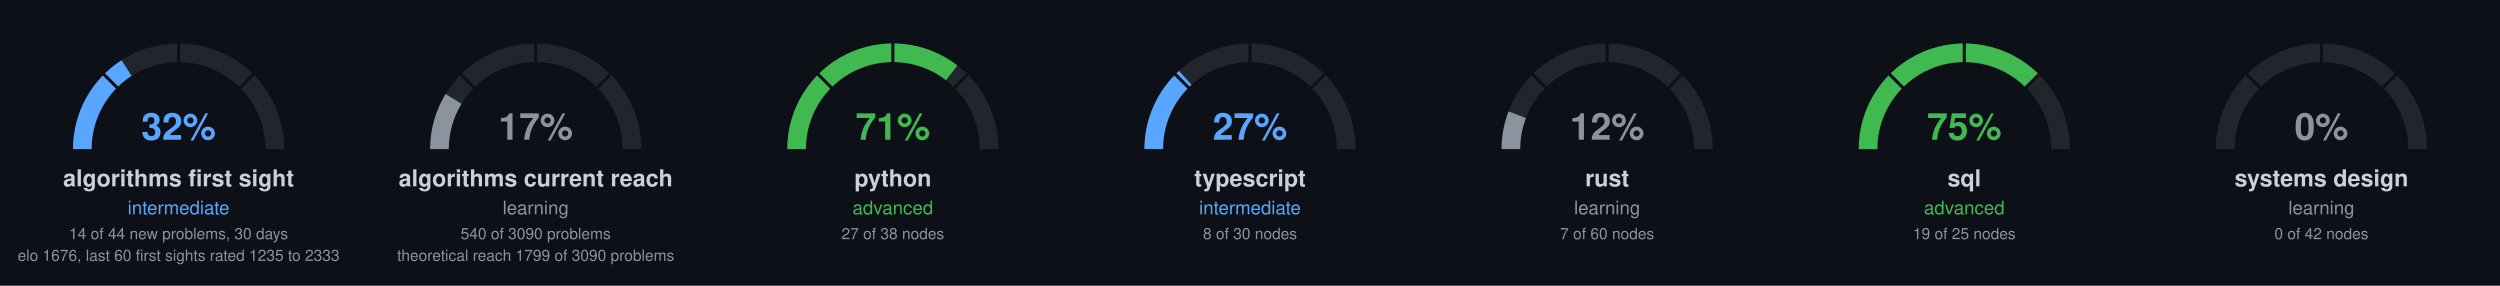
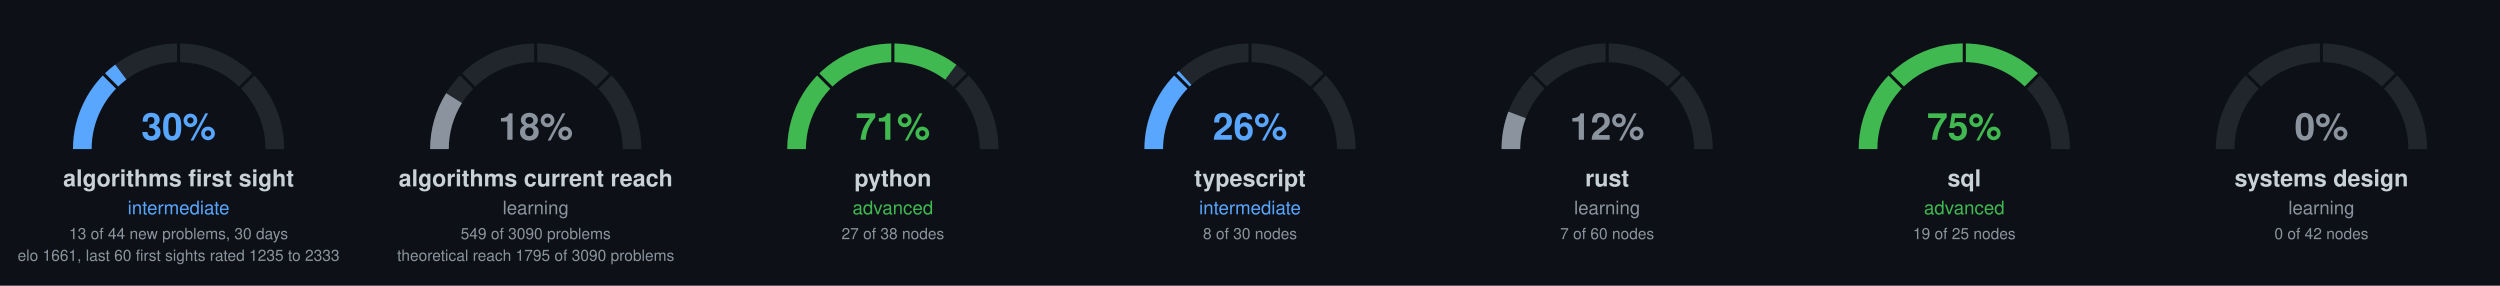
<svg xmlns="http://www.w3.org/2000/svg" width="1610" height="184" viewBox="0 0 1610 184" font-family="-apple-system, BlinkMacSystemFont, Segoe UI, Helvetica, Arial, sans-serif">
  <rect width="1610" height="184" fill="#0d1117" />
  <path d="M53.0,96.0 A62,62 0 0 1 177.0,96.0" fill="none" stroke="#21262d" stroke-width="12" stroke-opacity="1.0" stroke-linecap="butt" />
-   <path d="M53.0,96.0 A62,62 0 0 1 81.5,43.8" fill="none" stroke="#58a6ff" stroke-width="12" stroke-opacity="1.0" stroke-linecap="butt" />
+   <path d="M53.0,96.0 A62,62 0 0 1 77.8,46.4" fill="none" stroke="#58a6ff" stroke-width="12" stroke-opacity="1.0" stroke-linecap="butt" />
  <line x1="77.5" y1="58.5" x2="64.8" y2="45.8" stroke="#0d1117" stroke-width="2" />
  <line x1="115.0" y1="43.0" x2="115.0" y2="25.0" stroke="#0d1117" stroke-width="2" />
  <line x1="152.5" y1="58.5" x2="165.2" y2="45.8" stroke="#0d1117" stroke-width="2" />
-   <text x="115.0" y="90.0" text-anchor="middle" font-size="24" font-weight="bold" fill="#58a6ff">32%</text>
+   <text x="115.0" y="90.0" text-anchor="middle" font-size="24" font-weight="bold" fill="#58a6ff">30%</text>
  <text x="115.0" y="120.0" text-anchor="middle" font-size="15" font-weight="bold" fill="#c9d1d9">algorithms first sight</text>
  <text x="115.0" y="138.0" text-anchor="middle" font-size="12" fill="#58a6ff">intermediate</text>
-   <text x="115.0" y="154.0" text-anchor="middle" font-size="10" fill="#8b949e">14 of 44 new problems, 30 days</text>
-   <text x="115.0" y="168.0" text-anchor="middle" font-size="10" fill="#8b949e">elo 1676, last 60 first sights rated 1235 to 2333</text>
+   <text x="115.0" y="154.0" text-anchor="middle" font-size="10" fill="#8b949e">13 of 44 new problems, 30 days</text>
+   <text x="115.0" y="168.0" text-anchor="middle" font-size="10" fill="#8b949e">elo 1661, last 60 first sights rated 1235 to 2333</text>
  <path d="M283.0,96.0 A62,62 0 0 1 407.0,96.0" fill="none" stroke="#21262d" stroke-width="12" stroke-opacity="1.0" stroke-linecap="butt" />
-   <path d="M283.0,96.0 A62,62 0 0 1 292.1,63.7" fill="none" stroke="#8b949e" stroke-width="12" stroke-opacity="1.0" stroke-linecap="butt" />
+   <path d="M283.0,96.0 A62,62 0 0 1 292.4,63.2" fill="none" stroke="#8b949e" stroke-width="12" stroke-opacity="1.0" stroke-linecap="butt" />
  <line x1="307.5" y1="58.5" x2="294.8" y2="45.8" stroke="#0d1117" stroke-width="2" />
  <line x1="345.0" y1="43.0" x2="345.0" y2="25.0" stroke="#0d1117" stroke-width="2" />
  <line x1="382.5" y1="58.5" x2="395.2" y2="45.8" stroke="#0d1117" stroke-width="2" />
-   <text x="345.0" y="90.0" text-anchor="middle" font-size="24" font-weight="bold" fill="#8b949e">17%</text>
+   <text x="345.0" y="90.0" text-anchor="middle" font-size="24" font-weight="bold" fill="#8b949e">18%</text>
  <text x="345.0" y="120.0" text-anchor="middle" font-size="15" font-weight="bold" fill="#c9d1d9">algorithms current reach</text>
  <text x="345.0" y="138.0" text-anchor="middle" font-size="12" fill="#8b949e">learning</text>
-   <text x="345.0" y="154.0" text-anchor="middle" font-size="10" fill="#8b949e">540 of 3090 problems</text>
-   <text x="345.0" y="168.0" text-anchor="middle" font-size="10" fill="#8b949e">theoretical reach 1799 of 3090 problems</text>
+   <text x="345.0" y="154.0" text-anchor="middle" font-size="10" fill="#8b949e">549 of 3090 problems</text>
+   <text x="345.0" y="168.0" text-anchor="middle" font-size="10" fill="#8b949e">theoretical reach 1795 of 3090 problems</text>
  <path d="M513.0,96.0 A62,62 0 0 1 637.0,96.0" fill="none" stroke="#21262d" stroke-width="12" stroke-opacity="1.0" stroke-linecap="butt" />
-   <path d="M513.0,96.0 A62,62 0 0 1 612.9,46.9" fill="none" stroke="#3fb950" stroke-width="12" stroke-opacity="1.0" stroke-linecap="butt" />
+   <path d="M513.0,96.0 A62,62 0 0 1 612.3,46.5" fill="none" stroke="#3fb950" stroke-width="12" stroke-opacity="1.0" stroke-linecap="butt" />
  <line x1="537.5" y1="58.5" x2="524.8" y2="45.8" stroke="#0d1117" stroke-width="2" />
  <line x1="575.0" y1="43.0" x2="575.0" y2="25.0" stroke="#0d1117" stroke-width="2" />
  <line x1="612.5" y1="58.5" x2="625.2" y2="45.8" stroke="#0d1117" stroke-width="2" />
  <text x="575.0" y="90.0" text-anchor="middle" font-size="24" font-weight="bold" fill="#3fb950">71%</text>
  <text x="575.0" y="120.0" text-anchor="middle" font-size="15" font-weight="bold" fill="#c9d1d9">python</text>
  <text x="575.0" y="138.0" text-anchor="middle" font-size="12" fill="#3fb950">advanced</text>
  <text x="575.0" y="154.0" text-anchor="middle" font-size="10" fill="#8b949e">27 of 38 nodes</text>
  <path d="M743.0,96.0 A62,62 0 0 1 867.0,96.0" fill="none" stroke="#21262d" stroke-width="12" stroke-opacity="1.0" stroke-linecap="butt" />
-   <path d="M743.0,96.0 A62,62 0 0 1 763.3,50.1" fill="none" stroke="#58a6ff" stroke-width="12" stroke-opacity="1.0" stroke-linecap="butt" />
+   <path d="M743.0,96.0 A62,62 0 0 1 763.2,50.2" fill="none" stroke="#58a6ff" stroke-width="12" stroke-opacity="1.0" stroke-linecap="butt" />
  <line x1="767.5" y1="58.5" x2="754.8" y2="45.8" stroke="#0d1117" stroke-width="2" />
  <line x1="805.0" y1="43.0" x2="805.0" y2="25.0" stroke="#0d1117" stroke-width="2" />
  <line x1="842.5" y1="58.5" x2="855.2" y2="45.8" stroke="#0d1117" stroke-width="2" />
-   <text x="805.0" y="90.0" text-anchor="middle" font-size="24" font-weight="bold" fill="#58a6ff">27%</text>
+   <text x="805.0" y="90.0" text-anchor="middle" font-size="24" font-weight="bold" fill="#58a6ff">26%</text>
  <text x="805.0" y="120.0" text-anchor="middle" font-size="15" font-weight="bold" fill="#c9d1d9">typescript</text>
  <text x="805.0" y="138.0" text-anchor="middle" font-size="12" fill="#58a6ff">intermediate</text>
  <text x="805.0" y="154.0" text-anchor="middle" font-size="10" fill="#8b949e">8 of 30 nodes</text>
  <path d="M973.0,96.0 A62,62 0 0 1 1097.0,96.0" fill="none" stroke="#21262d" stroke-width="12" stroke-opacity="1.0" stroke-linecap="butt" />
-   <path d="M973.0,96.0 A62,62 0 0 1 977.1,73.9" fill="none" stroke="#8b949e" stroke-width="12" stroke-opacity="1.0" stroke-linecap="butt" />
+   <path d="M973.0,96.0 A62,62 0 0 1 977.0,74.0" fill="none" stroke="#8b949e" stroke-width="12" stroke-opacity="1.0" stroke-linecap="butt" />
  <line x1="997.5" y1="58.5" x2="984.8" y2="45.8" stroke="#0d1117" stroke-width="2" />
  <line x1="1035.0" y1="43.0" x2="1035.0" y2="25.0" stroke="#0d1117" stroke-width="2" />
  <line x1="1072.5" y1="58.5" x2="1085.2" y2="45.8" stroke="#0d1117" stroke-width="2" />
  <text x="1035.0" y="90.0" text-anchor="middle" font-size="24" font-weight="bold" fill="#8b949e">12%</text>
  <text x="1035.0" y="120.0" text-anchor="middle" font-size="15" font-weight="bold" fill="#c9d1d9">rust</text>
  <text x="1035.0" y="138.0" text-anchor="middle" font-size="12" fill="#8b949e">learning</text>
  <text x="1035.0" y="154.0" text-anchor="middle" font-size="10" fill="#8b949e">7 of 60 nodes</text>
  <path d="M1203.0,96.0 A62,62 0 0 1 1327.0,96.0" fill="none" stroke="#21262d" stroke-width="12" stroke-opacity="1.0" stroke-linecap="butt" />
-   <path d="M1203.0,96.0 A62,62 0 0 1 1308.4,51.7" fill="none" stroke="#3fb950" stroke-width="12" stroke-opacity="1.0" stroke-linecap="butt" />
+   <path d="M1203.0,96.0 A62,62 0 0 1 1308.3,51.6" fill="none" stroke="#3fb950" stroke-width="12" stroke-opacity="1.0" stroke-linecap="butt" />
  <line x1="1227.5" y1="58.5" x2="1214.8" y2="45.8" stroke="#0d1117" stroke-width="2" />
  <line x1="1265.0" y1="43.0" x2="1265.0" y2="25.0" stroke="#0d1117" stroke-width="2" />
  <line x1="1302.5" y1="58.5" x2="1315.2" y2="45.8" stroke="#0d1117" stroke-width="2" />
  <text x="1265.0" y="90.0" text-anchor="middle" font-size="24" font-weight="bold" fill="#3fb950">75%</text>
  <text x="1265.0" y="120.0" text-anchor="middle" font-size="15" font-weight="bold" fill="#c9d1d9">sql</text>
  <text x="1265.0" y="138.0" text-anchor="middle" font-size="12" fill="#3fb950">advanced</text>
  <text x="1265.0" y="154.0" text-anchor="middle" font-size="10" fill="#8b949e">19 of 25 nodes</text>
  <path d="M1433.0,96.0 A62,62 0 0 1 1557.0,96.0" fill="none" stroke="#21262d" stroke-width="12" stroke-opacity="1.0" stroke-linecap="butt" />
  <line x1="1457.5" y1="58.5" x2="1444.8" y2="45.8" stroke="#0d1117" stroke-width="2" />
  <line x1="1495.0" y1="43.0" x2="1495.0" y2="25.0" stroke="#0d1117" stroke-width="2" />
  <line x1="1532.5" y1="58.5" x2="1545.2" y2="45.8" stroke="#0d1117" stroke-width="2" />
  <text x="1495.0" y="90.0" text-anchor="middle" font-size="24" font-weight="bold" fill="#8b949e">0%</text>
  <text x="1495.0" y="120.0" text-anchor="middle" font-size="15" font-weight="bold" fill="#c9d1d9">systems design</text>
  <text x="1495.0" y="138.0" text-anchor="middle" font-size="12" fill="#8b949e">learning</text>
  <text x="1495.0" y="154.0" text-anchor="middle" font-size="10" fill="#8b949e">0 of 42 nodes</text>
</svg>
